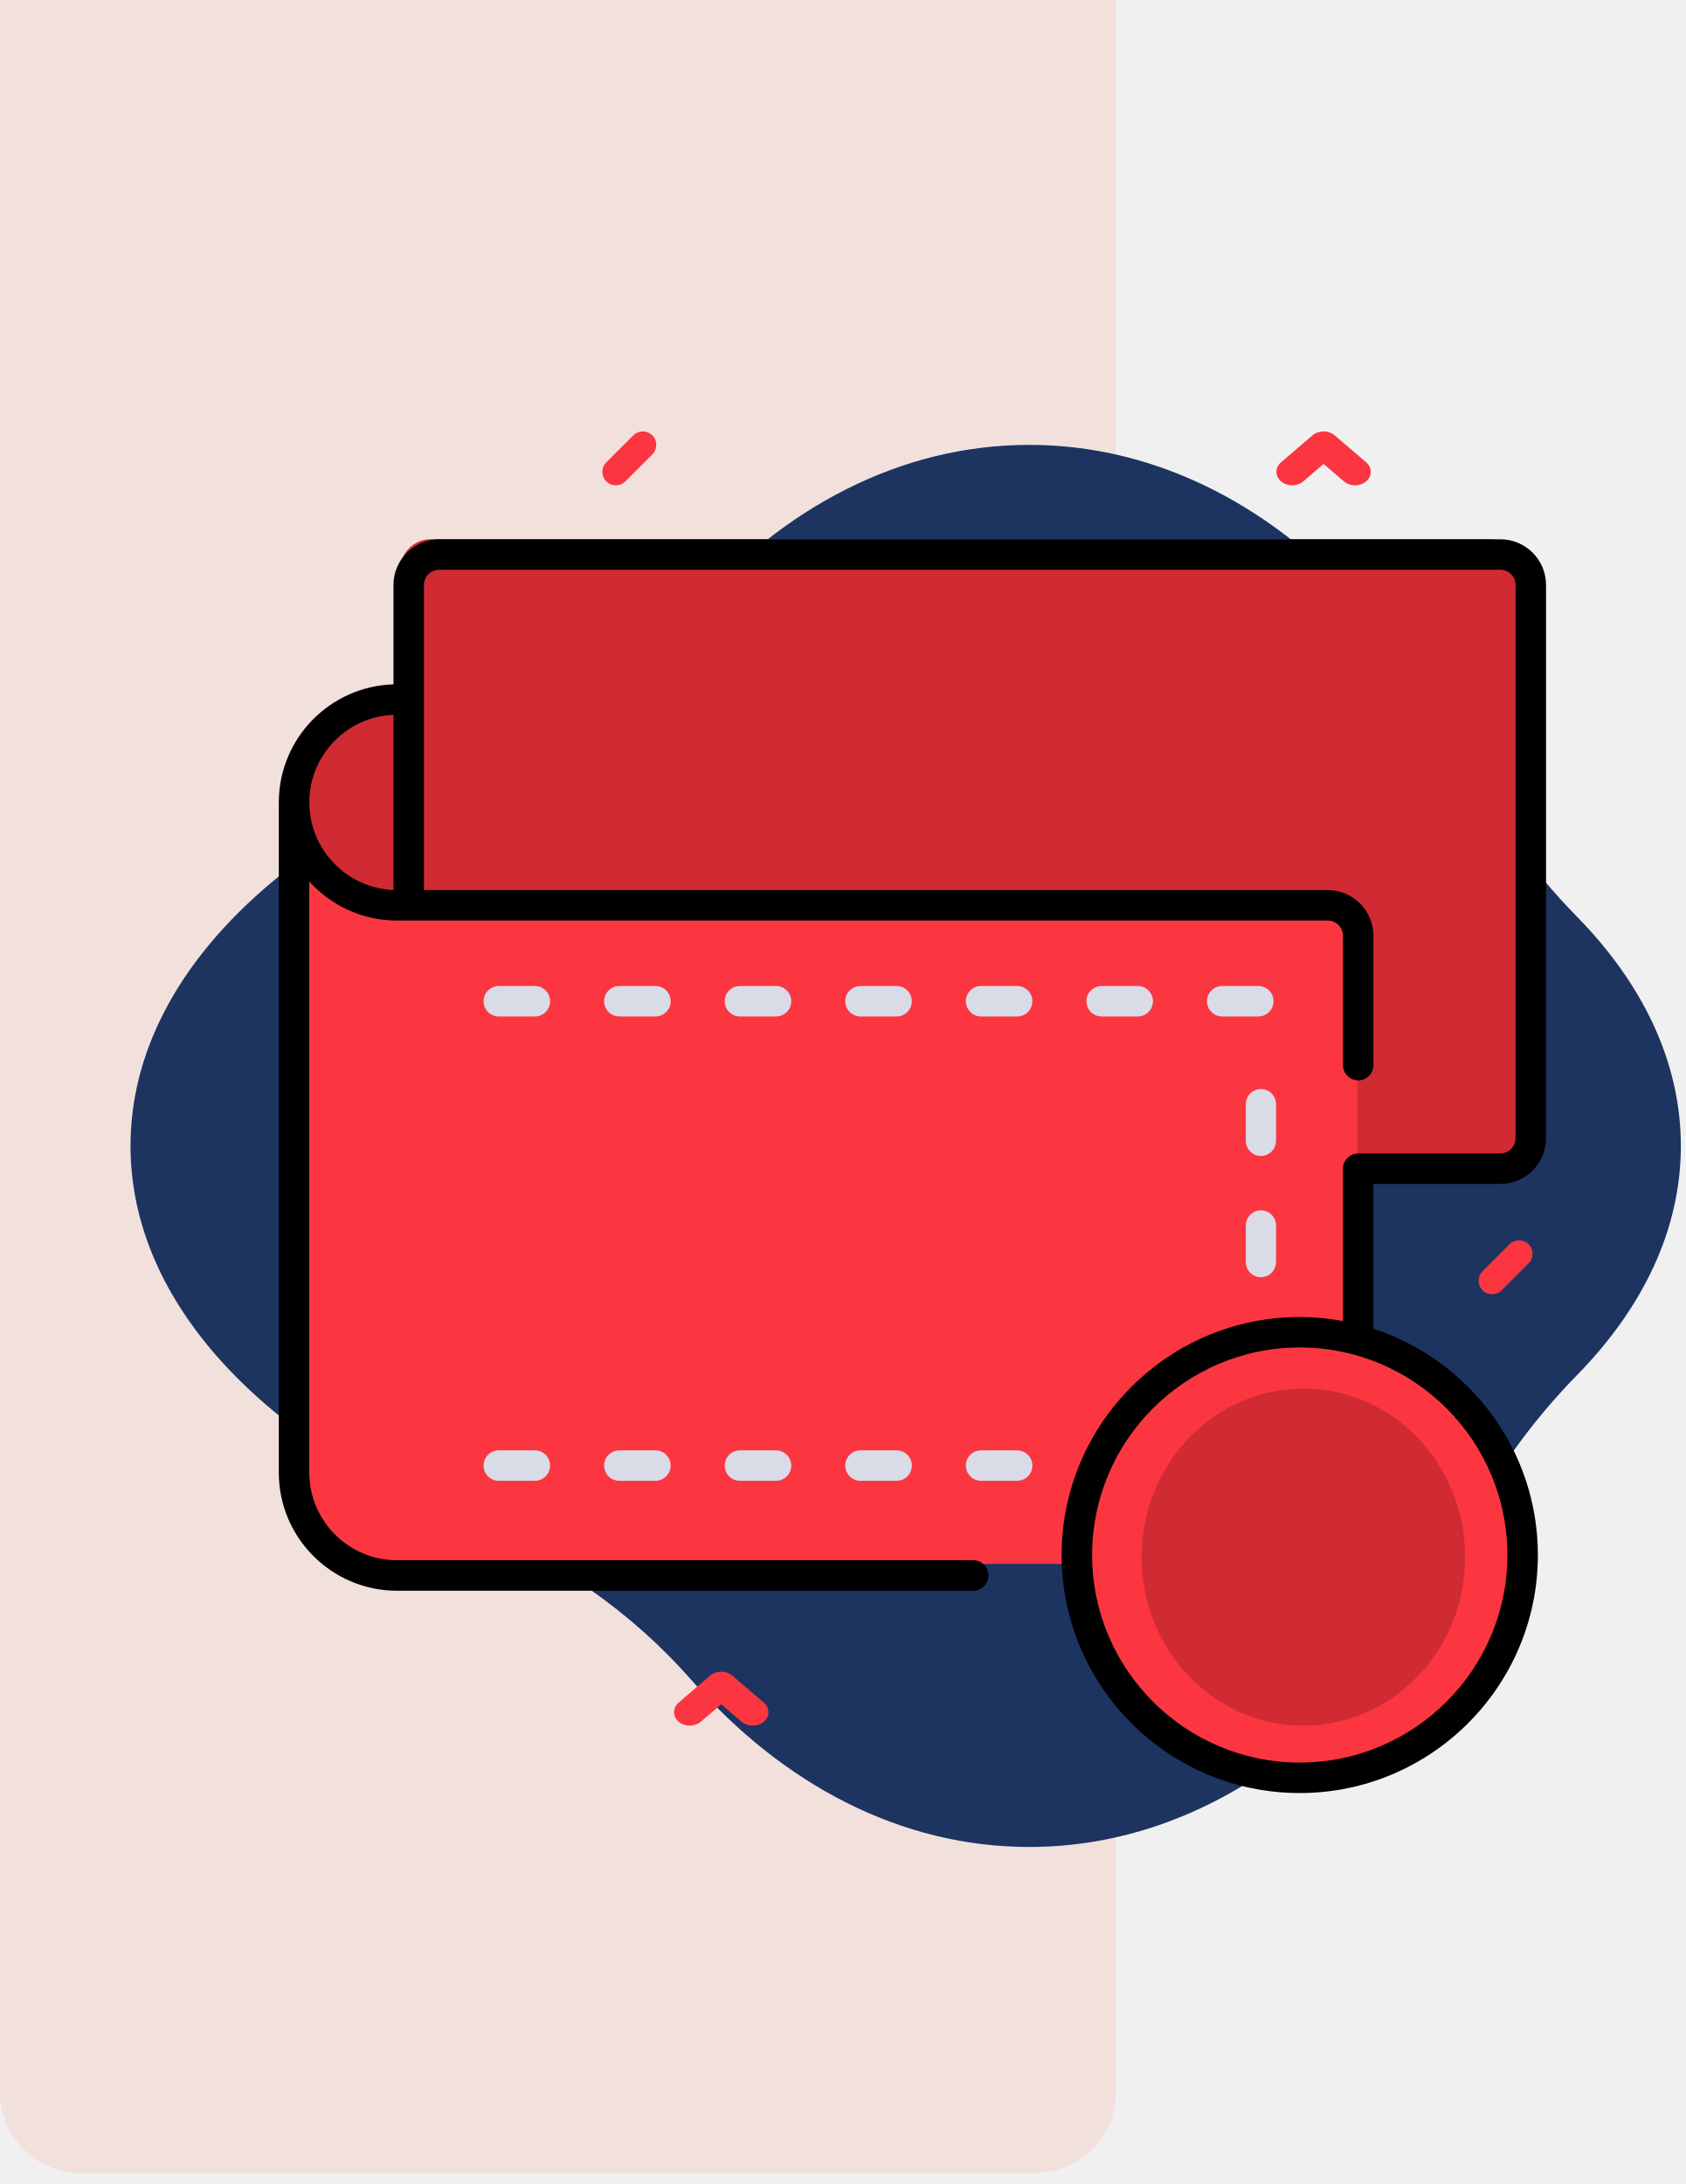
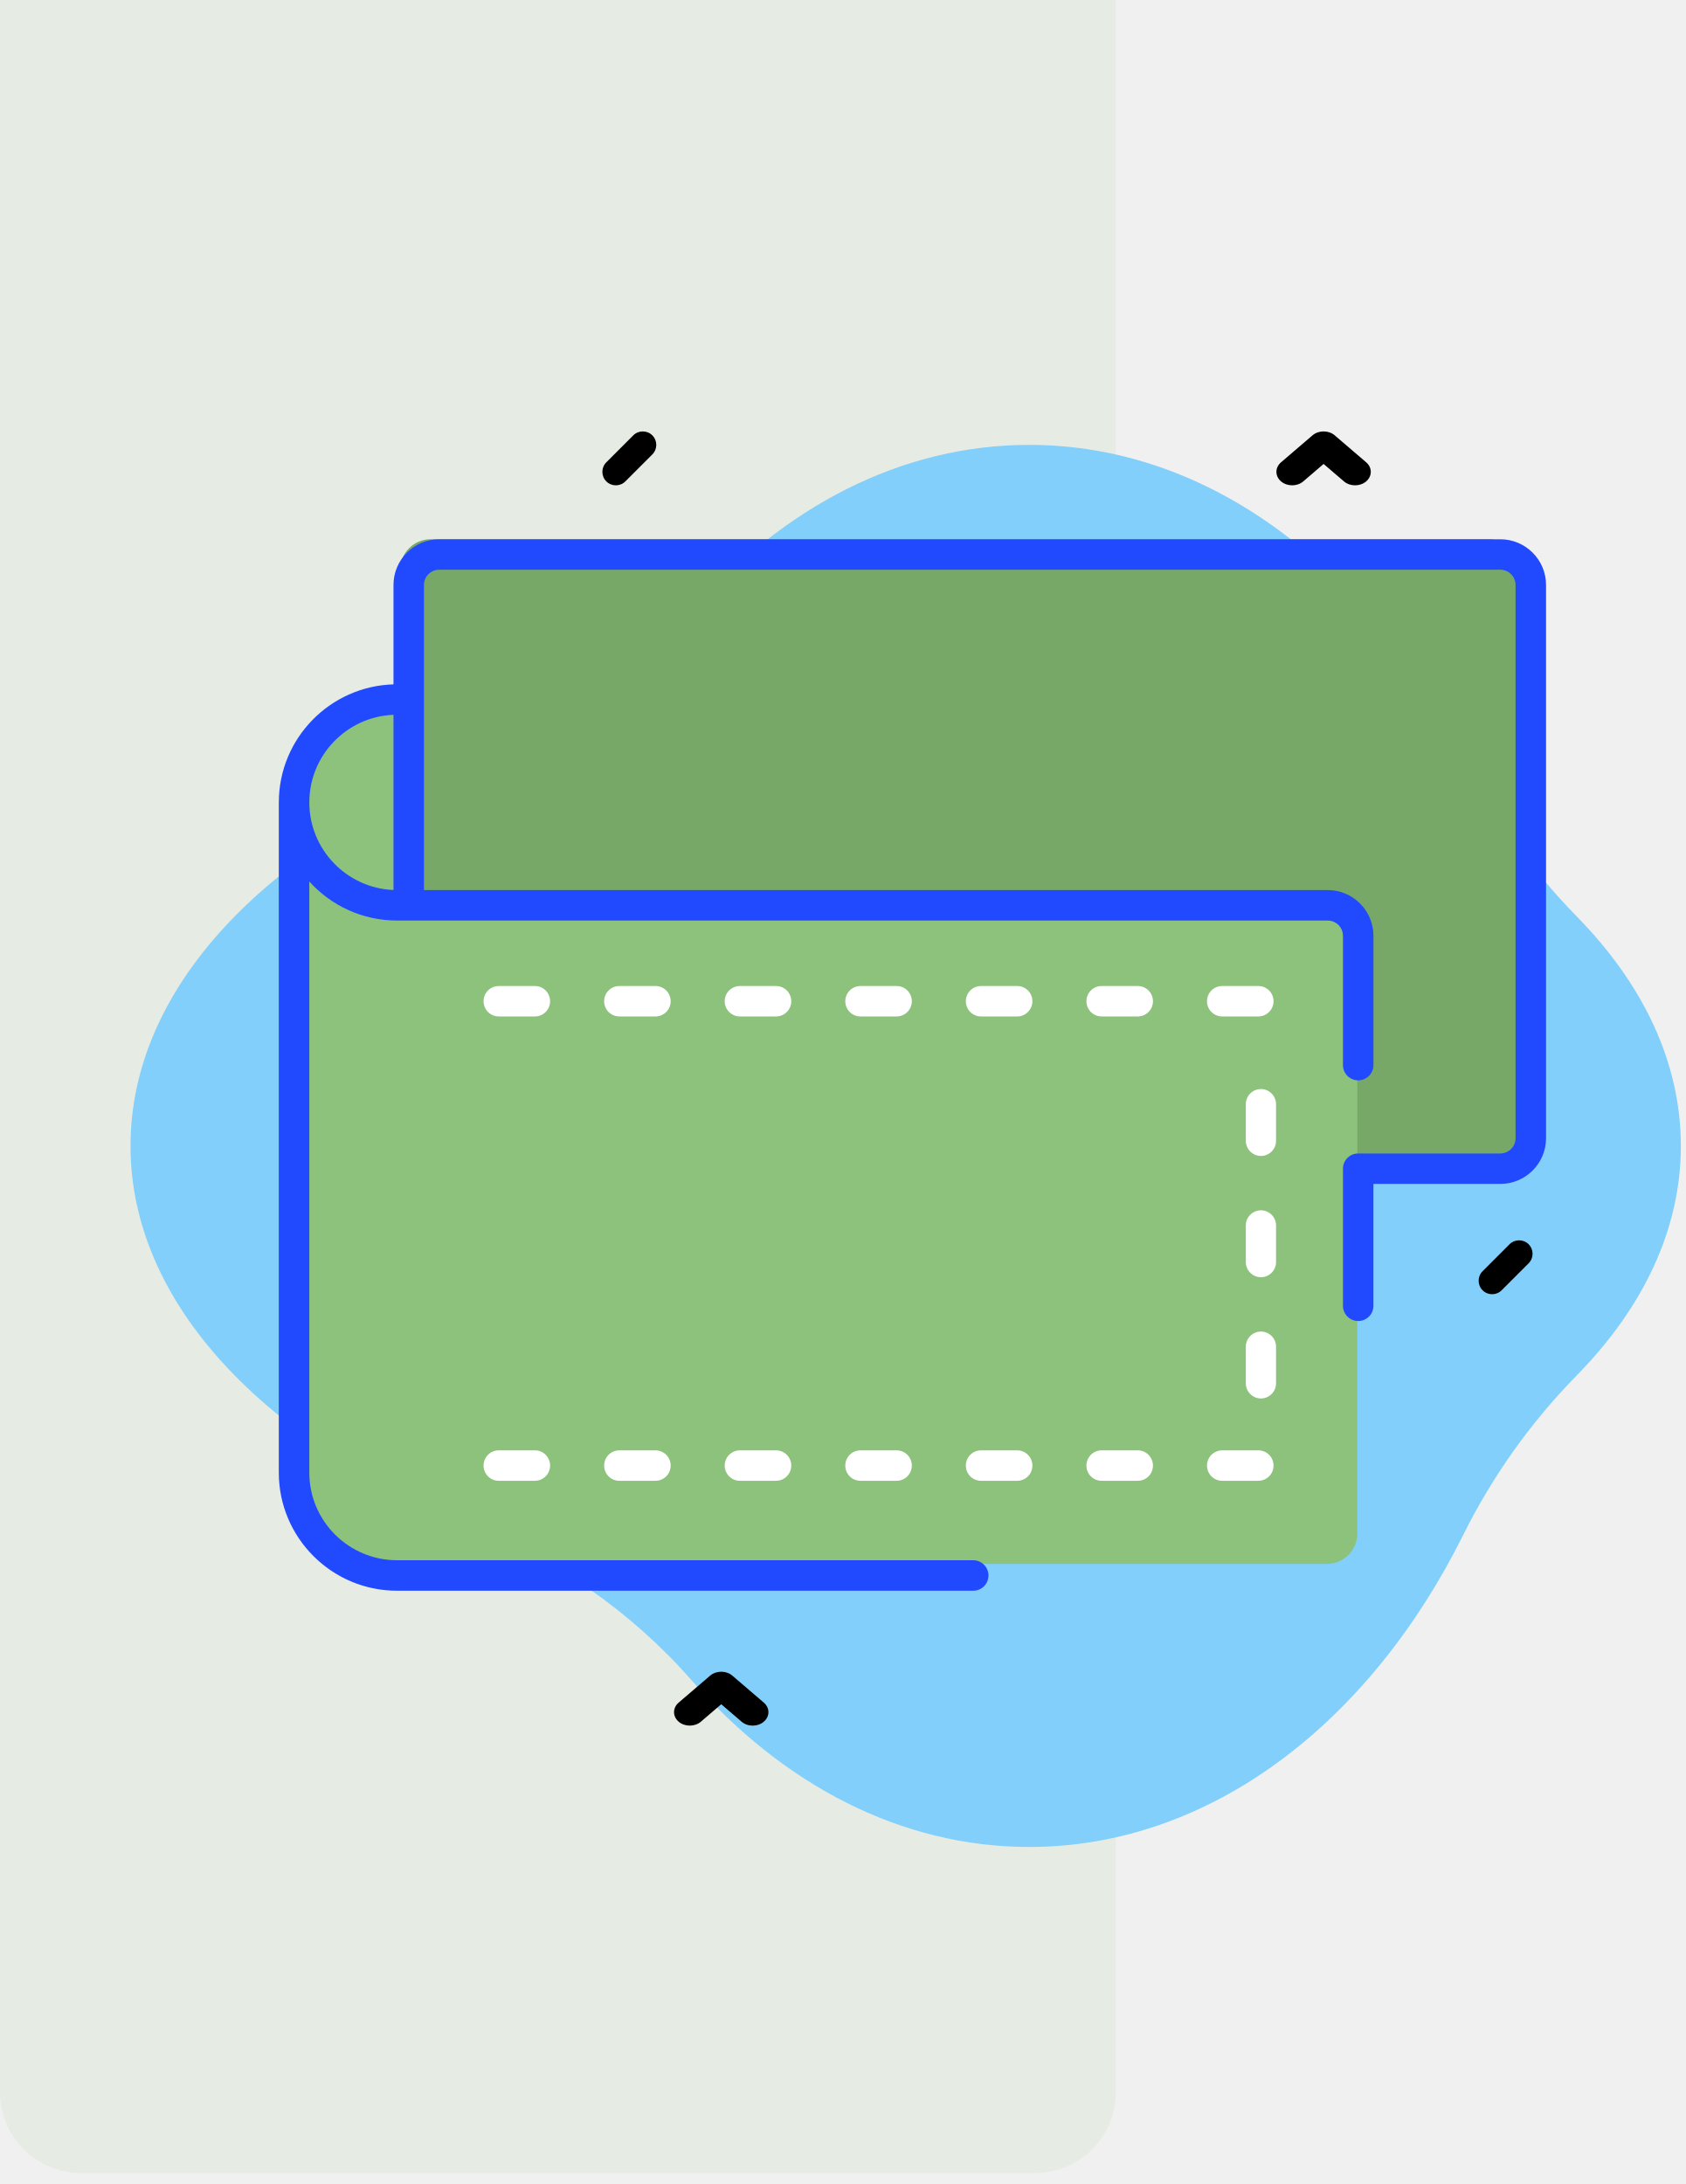
<svg xmlns="http://www.w3.org/2000/svg" width="125" height="162" viewBox="0 0 125 162">
  <g fill="none" fill-rule="evenodd">
    <g>
-       <g transform="translate(-787 -1334) translate(787 1334)">
-         <path fill="#FA5629" d="M0 0h82.772v155.186c0 3.314-2.687 6-6 6H6c-3.314 0-6-2.686-6-6V0z" opacity=".1" />
-         <path fill="#1D3461" fill-rule="nonzero" d="M124.682 85c0-6.199-2.808-12.01-7.714-17.014-3.414-3.481-6.257-7.47-8.426-11.834C101.604 42.194 89.775 33 76.347 33c-9.542 0-18.276 4.644-25.022 12.34-4.465 5.094-10.103 9.002-16.393 11.525C19.694 62.976 9.682 73.297 9.682 85c0 11.703 10.012 22.024 25.25 28.135 6.29 2.524 11.928 6.431 16.393 11.525 6.746 7.696 15.48 12.34 25.023 12.34 13.427 0 25.256-9.194 32.194-23.152 2.17-4.365 5.012-8.353 8.426-11.834 4.906-5.004 7.714-10.815 7.714-17.014z" />
-         <path fill="#D02A33" fill-rule="nonzero" d="M98.42 67H29.326c-4.222 0-7.644-3.358-7.644-7.5 0-4.142 3.422-7.5 7.644-7.5h71.356v12.78c0 1.226-1.013 2.22-2.262 2.22z" />
-         <path fill="#D02A33" fill-rule="nonzero" d="M110.428 86H31.937c-1.245 0-2.255-1.021-2.255-2.281V42.28c0-1.26 1.01-2.281 2.255-2.281h78.491c1.245 0 2.254 1.021 2.254 2.281V83.72c0 1.26-1.009 2.281-2.254 2.281z" />
-         <path fill="#FB3640" fill-rule="nonzero" d="M100.682 68.835v44.919c0 1.24-1.013 2.246-2.262 2.246H29.325c-4.22 0-7.643-3.397-7.643-7.587V59c0 4.191 3.424 7.59 7.645 7.59H98.42c1.25 0 2.262 1.005 2.262 2.245z" />
-         <g fill="#D9DBE7" fill-rule="nonzero">
-           <path d="M57.476 2.256h-2.692c-.62 0-1.122-.505-1.122-1.128 0-.623.502-1.128 1.122-1.128h2.692c.62 0 1.122.505 1.122 1.128 0 .623-.502 1.128-1.122 1.128zM48.532 2.256H45.84c-.62 0-1.121-.505-1.121-1.128C44.719.505 45.22 0 45.84 0h2.692c.62 0 1.122.505 1.122 1.128 0 .623-.502 1.128-1.122 1.128zM39.589 2.256h-2.692c-.62 0-1.122-.505-1.122-1.128 0-.623.502-1.128 1.122-1.128h2.692c.62 0 1.121.505 1.121 1.128 0 .623-.502 1.128-1.121 1.128zM30.645 2.256h-2.692c-.62 0-1.122-.505-1.122-1.128 0-.623.502-1.128 1.122-1.128h2.692c.62 0 1.122.505 1.122 1.128 0 .623-.503 1.128-1.122 1.128zM21.701 2.256h-2.692c-.62 0-1.122-.505-1.122-1.128C17.887.505 18.39 0 19.01 0h2.692c.62 0 1.122.505 1.122 1.128 0 .623-.502 1.128-1.122 1.128zM12.757 2.256h-2.692c-.62 0-1.121-.505-1.121-1.128C8.944.505 9.446 0 10.065 0h2.692c.62 0 1.122.505 1.122 1.128 0 .623-.502 1.128-1.122 1.128zM3.814 2.256H1.122C.502 2.256 0 1.751 0 1.128 0 .505.502 0 1.122 0h2.692c.62 0 1.121.505 1.121 1.128 0 .623-.502 1.128-1.121 1.128zM57.663 30.594c-.62 0-1.122-.506-1.122-1.128v-2.708c0-.623.502-1.128 1.122-1.128.62 0 1.122.505 1.122 1.128v2.708c0 .622-.502 1.128-1.122 1.128zM57.663 21.599c-.62 0-1.122-.505-1.122-1.128v-2.707c0-.623.502-1.128 1.122-1.128.62 0 1.122.505 1.122 1.128v2.707c0 .623-.502 1.128-1.122 1.128zM57.663 12.604c-.62 0-1.122-.505-1.122-1.128V8.77c0-.623.502-1.128 1.122-1.128.62 0 1.122.505 1.122 1.128v2.707c0 .623-.502 1.128-1.122 1.128zM57.476 36.7h-2.692c-.62 0-1.122-.506-1.122-1.129s.502-1.128 1.122-1.128h2.692c.62 0 1.122.505 1.122 1.128 0 .623-.502 1.128-1.122 1.128zM48.532 36.7H45.84c-.62 0-1.121-.506-1.121-1.129s.502-1.128 1.121-1.128h2.692c.62 0 1.122.505 1.122 1.128 0 .623-.502 1.128-1.122 1.128zM39.589 36.7h-2.692c-.62 0-1.122-.506-1.122-1.129s.502-1.128 1.122-1.128h2.692c.62 0 1.121.505 1.121 1.128 0 .623-.502 1.128-1.121 1.128zM30.645 36.7h-2.692c-.62 0-1.122-.506-1.122-1.129s.502-1.128 1.122-1.128h2.692c.62 0 1.122.505 1.122 1.128 0 .623-.503 1.128-1.122 1.128zM21.701 36.7h-2.692c-.62 0-1.122-.506-1.122-1.129s.502-1.128 1.122-1.128h2.692c.62 0 1.122.505 1.122 1.128 0 .623-.502 1.128-1.122 1.128zM12.757 36.7h-2.692c-.62 0-1.121-.506-1.121-1.129s.502-1.128 1.121-1.128h2.692c.62 0 1.122.505 1.122 1.128 0 .623-.502 1.128-1.122 1.128zM3.814 36.7H1.122C.502 36.7 0 36.193 0 35.57s.502-1.128 1.122-1.128h2.692c.62 0 1.121.505 1.121 1.128 0 .623-.502 1.128-1.121 1.128z" transform="translate(35.87 73.139)" />
+       <g>
+         <path fill="#8CC27B" d="M0 0h82.772v155.186c0 3.314-2.687 6-6 6H6c-3.314 0-6-2.686-6-6V0z" opacity=".1" transform="translate(-787 -1334) translate(787 1334)" />
+         <path fill="#81CFFA" fill-rule="nonzero" d="M124.682 85c0-6.199-2.808-12.01-7.714-17.014-3.414-3.481-6.257-7.47-8.426-11.834C101.604 42.194 89.775 33 76.347 33c-9.542 0-18.276 4.644-25.022 12.34-4.465 5.094-10.103 9.002-16.393 11.525C19.694 62.976 9.682 73.297 9.682 85c0 11.703 10.012 22.024 25.25 28.135 6.29 2.524 11.928 6.431 16.393 11.525 6.746 7.696 15.48 12.34 25.023 12.34 13.427 0 25.256-9.194 32.194-23.152 2.17-4.365 5.012-8.353 8.426-11.834 4.906-5.004 7.714-10.815 7.714-17.014z" transform="translate(-787 -1334) translate(787 1334)" />
+         <path fill="#8CC27B" fill-rule="nonzero" d="M98.42 67H29.326c-4.222 0-7.644-3.358-7.644-7.5 0-4.142 3.422-7.5 7.644-7.5h71.356v12.78c0 1.226-1.013 2.22-2.262 2.22z" transform="translate(-787 -1334) translate(787 1334)" />
+         <path fill="#77A868" fill-rule="nonzero" d="M110.428 86H31.937c-1.245 0-2.255-1.021-2.255-2.281V42.28c0-1.26 1.01-2.281 2.255-2.281h78.491c1.245 0 2.254 1.021 2.254 2.281V83.72c0 1.26-1.009 2.281-2.254 2.281z" transform="translate(-787 -1334) translate(787 1334)" />
+         <path fill="#8CC27B" fill-rule="nonzero" d="M100.682 68.835v44.919c0 1.24-1.013 2.246-2.262 2.246H29.325c-4.22 0-7.643-3.397-7.643-7.587V59c0 4.191 3.424 7.59 7.645 7.59H98.42c1.25 0 2.262 1.005 2.262 2.245z" transform="translate(-787 -1334) translate(787 1334)" />
+         <g fill="#FFF" fill-rule="nonzero">
+           <path d="M57.476 2.256h-2.692c-.62 0-1.122-.505-1.122-1.128 0-.623.502-1.128 1.122-1.128h2.692c.62 0 1.122.505 1.122 1.128 0 .623-.502 1.128-1.122 1.128zM48.532 2.256H45.84c-.62 0-1.121-.505-1.121-1.128C44.719.505 45.22 0 45.84 0h2.692c.62 0 1.122.505 1.122 1.128 0 .623-.502 1.128-1.122 1.128zM39.589 2.256h-2.692c-.62 0-1.122-.505-1.122-1.128 0-.623.502-1.128 1.122-1.128h2.692c.62 0 1.121.505 1.121 1.128 0 .623-.502 1.128-1.121 1.128zM30.645 2.256h-2.692c-.62 0-1.122-.505-1.122-1.128 0-.623.502-1.128 1.122-1.128h2.692c.62 0 1.122.505 1.122 1.128 0 .623-.503 1.128-1.122 1.128zM21.701 2.256h-2.692c-.62 0-1.122-.505-1.122-1.128C17.887.505 18.39 0 19.01 0h2.692c.62 0 1.122.505 1.122 1.128 0 .623-.502 1.128-1.122 1.128zM12.757 2.256h-2.692c-.62 0-1.121-.505-1.121-1.128C8.944.505 9.446 0 10.065 0h2.692c.62 0 1.122.505 1.122 1.128 0 .623-.502 1.128-1.122 1.128zM3.814 2.256H1.122C.502 2.256 0 1.751 0 1.128 0 .505.502 0 1.122 0h2.692c.62 0 1.121.505 1.121 1.128 0 .623-.502 1.128-1.121 1.128zM57.663 30.594c-.62 0-1.122-.506-1.122-1.128v-2.708c0-.623.502-1.128 1.122-1.128.62 0 1.122.505 1.122 1.128v2.708c0 .622-.502 1.128-1.122 1.128zM57.663 21.599c-.62 0-1.122-.505-1.122-1.128v-2.707c0-.623.502-1.128 1.122-1.128.62 0 1.122.505 1.122 1.128v2.707c0 .623-.502 1.128-1.122 1.128zM57.663 12.604c-.62 0-1.122-.505-1.122-1.128V8.77c0-.623.502-1.128 1.122-1.128.62 0 1.122.505 1.122 1.128v2.707c0 .623-.502 1.128-1.122 1.128zM57.476 36.7h-2.692c-.62 0-1.122-.506-1.122-1.129s.502-1.128 1.122-1.128h2.692c.62 0 1.122.505 1.122 1.128 0 .623-.502 1.128-1.122 1.128zM48.532 36.7H45.84c-.62 0-1.121-.506-1.121-1.129s.502-1.128 1.121-1.128h2.692c.62 0 1.122.505 1.122 1.128 0 .623-.502 1.128-1.122 1.128zM39.589 36.7h-2.692c-.62 0-1.122-.506-1.122-1.129s.502-1.128 1.122-1.128h2.692c.62 0 1.121.505 1.121 1.128 0 .623-.502 1.128-1.121 1.128zM30.645 36.7h-2.692c-.62 0-1.122-.506-1.122-1.129s.502-1.128 1.122-1.128h2.692c.62 0 1.122.505 1.122 1.128 0 .623-.503 1.128-1.122 1.128zM21.701 36.7h-2.692c-.62 0-1.122-.506-1.122-1.129s.502-1.128 1.122-1.128h2.692c.62 0 1.122.505 1.122 1.128 0 .623-.502 1.128-1.122 1.128zM12.757 36.7h-2.692c-.62 0-1.121-.506-1.121-1.129s.502-1.128 1.121-1.128h2.692c.62 0 1.122.505 1.122 1.128 0 .623-.502 1.128-1.122 1.128zM3.814 36.7H1.122C.502 36.7 0 36.193 0 35.57s.502-1.128 1.122-1.128h2.692c.62 0 1.121.505 1.121 1.128 0 .623-.502 1.128-1.121 1.128z" transform="translate(-787 -1334) translate(787 1334) translate(35.87 73.139)" />
        </g>
-         <circle cx="96.182" cy="115.5" r="16.5" fill="#FB3640" fill-rule="nonzero" />
-         <path fill="#000" fill-rule="nonzero" d="M111.291 87.818c1.87 0 3.391-1.52 3.391-3.389V43.39c0-1.869-1.52-3.389-3.39-3.389H32.578c-1.87 0-3.39 1.52-3.39 3.39v7.372c-4.71.14-8.499 4.006-8.505 8.744l-.002.012v49.711c0 4.832 3.933 8.763 8.767 8.763h42.745c.624 0 1.13-.506 1.13-1.13 0-.623-.506-1.13-1.13-1.13H29.45c-3.588 0-6.507-2.917-6.507-6.503V65.386c1.606 1.778 3.93 2.897 6.509 2.897h69.036c.624 0 1.13.507 1.13 1.13v9.593c0 .624.507 1.13 1.131 1.13s1.13-.506 1.13-1.13v-9.593c0-1.87-1.52-3.39-3.39-3.39H31.448V43.39c0-.623.507-1.13 1.13-1.13h78.713c.623 0 1.13.507 1.13 1.13v41.04c0 .623-.507 1.13-1.13 1.13h-10.543c-.624 0-1.13.506-1.13 1.13v11.298c-1.04-.192-2.11-.297-3.206-.297-9.739 0-17.663 7.92-17.663 17.655 0 9.735 7.924 17.655 17.663 17.655 9.74 0 17.664-7.92 17.664-17.655 0-7.829-5.126-14.48-12.198-16.786V87.82h9.412zM22.944 59.525v-.007c0-3.498 2.778-6.358 6.244-6.497v12.996c-3.464-.139-6.24-2.996-6.244-6.492zm88.872 55.82c0 8.489-6.91 15.395-15.403 15.395s-15.402-6.906-15.402-15.395c0-8.49 6.91-15.396 15.402-15.396 8.494 0 15.403 6.907 15.403 15.396z" />
-         <ellipse cx="96.682" cy="115.5" fill="#D02A33" fill-rule="nonzero" rx="12" ry="12.5" />
-         <path fill="#FB3640" fill-rule="nonzero" d="M45.682 36c-.255 0-.512-.098-.707-.293-.39-.39-.39-1.024 0-1.414l2-2c.39-.39 1.024-.39 1.414 0 .391.39.391 1.024 0 1.414l-2 2c-.195.195-.45.293-.707.293zM110.682 96c-.255 0-.512-.098-.707-.293-.39-.39-.39-1.024 0-1.414l2-2c.39-.39 1.024-.39 1.414 0 .391.39.391 1.024 0 1.414l-2 2c-.195.195-.45.293-.707.293zM55.833 128c-.298 0-.597-.098-.824-.293l-1.509-1.293-1.509 1.293c-.455.39-1.194.39-1.65 0-.455-.39-.455-1.024 0-1.414l2.334-2c.455-.39 1.195-.39 1.65 0l2.333 2c.456.39.456 1.024 0 1.414-.227.195-.526.293-.825.293zM100.516 36c-.299 0-.598-.098-.825-.293l-1.509-1.293-1.508 1.293c-.455.39-1.195.39-1.65 0-.456-.39-.456-1.024 0-1.414l2.334-2c.455-.39 1.194-.39 1.65 0l2.333 2c.455.39.455 1.024 0 1.414-.228.195-.527.293-.825.293z" />
+         <path fill="#2149FE" fill-rule="nonzero" d="M111.291 87.818c1.87 0 3.391-1.52 3.391-3.389V43.39c0-1.869-1.52-3.389-3.39-3.389H32.578c-1.87 0-3.39 1.52-3.39 3.39v7.372c-4.71.14-8.499 4.006-8.505 8.744l-.002.012v49.711c0 4.832 3.933 8.763 8.767 8.763h42.745c.624 0 1.13-.506 1.13-1.13 0-.623-.506-1.13-1.13-1.13H29.45c-3.588 0-6.507-2.917-6.507-6.503V65.386c1.606 1.778 3.93 2.897 6.509 2.897h69.036c.624 0 1.13.507 1.13 1.13v9.593c0 .624.507 1.13 1.131 1.13s1.13-.506 1.13-1.13v-9.593c0-1.87-1.52-3.39-3.39-3.39H31.448V43.39c0-.623.507-1.13 1.13-1.13h78.713c.623 0 1.13.507 1.13 1.13v41.04c0 .623-.507 1.13-1.13 1.13h-10.543c-.624 0-1.13.506-1.13 1.13v10.167c0 .624.506 1.13 1.13 1.13.624 0 1.13-.506 1.13-1.13v-9.038h9.412zM29.188 53.021v12.996c-3.464-.139-6.24-2.996-6.244-6.492 0-3.505 2.778-6.365 6.244-6.504z" transform="translate(-787 -1334) translate(787 1334)" />
+         <path fill="#000" fill-rule="nonzero" d="M45.682 36c-.255 0-.512-.098-.707-.293-.39-.39-.39-1.024 0-1.414l2-2c.39-.39 1.024-.39 1.414 0 .391.39.391 1.024 0 1.414l-2 2c-.195.195-.45.293-.707.293zM110.682 96c-.255 0-.512-.098-.707-.293-.39-.39-.39-1.024 0-1.414l2-2c.39-.39 1.024-.39 1.414 0 .391.39.391 1.024 0 1.414l-2 2c-.195.195-.45.293-.707.293zM55.833 128c-.298 0-.597-.098-.824-.293l-1.509-1.293-1.509 1.293c-.455.39-1.194.39-1.65 0-.455-.39-.455-1.024 0-1.414l2.334-2c.455-.39 1.195-.39 1.65 0l2.333 2c.456.39.456 1.024 0 1.414-.227.195-.526.293-.825.293zM100.516 36c-.299 0-.598-.098-.825-.293l-1.509-1.293-1.508 1.293c-.455.39-1.195.39-1.65 0-.456-.39-.456-1.024 0-1.414l2.334-2c.455-.39 1.194-.39 1.65 0l2.333 2c.455.39.455 1.024 0 1.414-.228.195-.527.293-.825.293z" transform="translate(-787 -1334) translate(787 1334)" />
      </g>
    </g>
  </g>
</svg>
